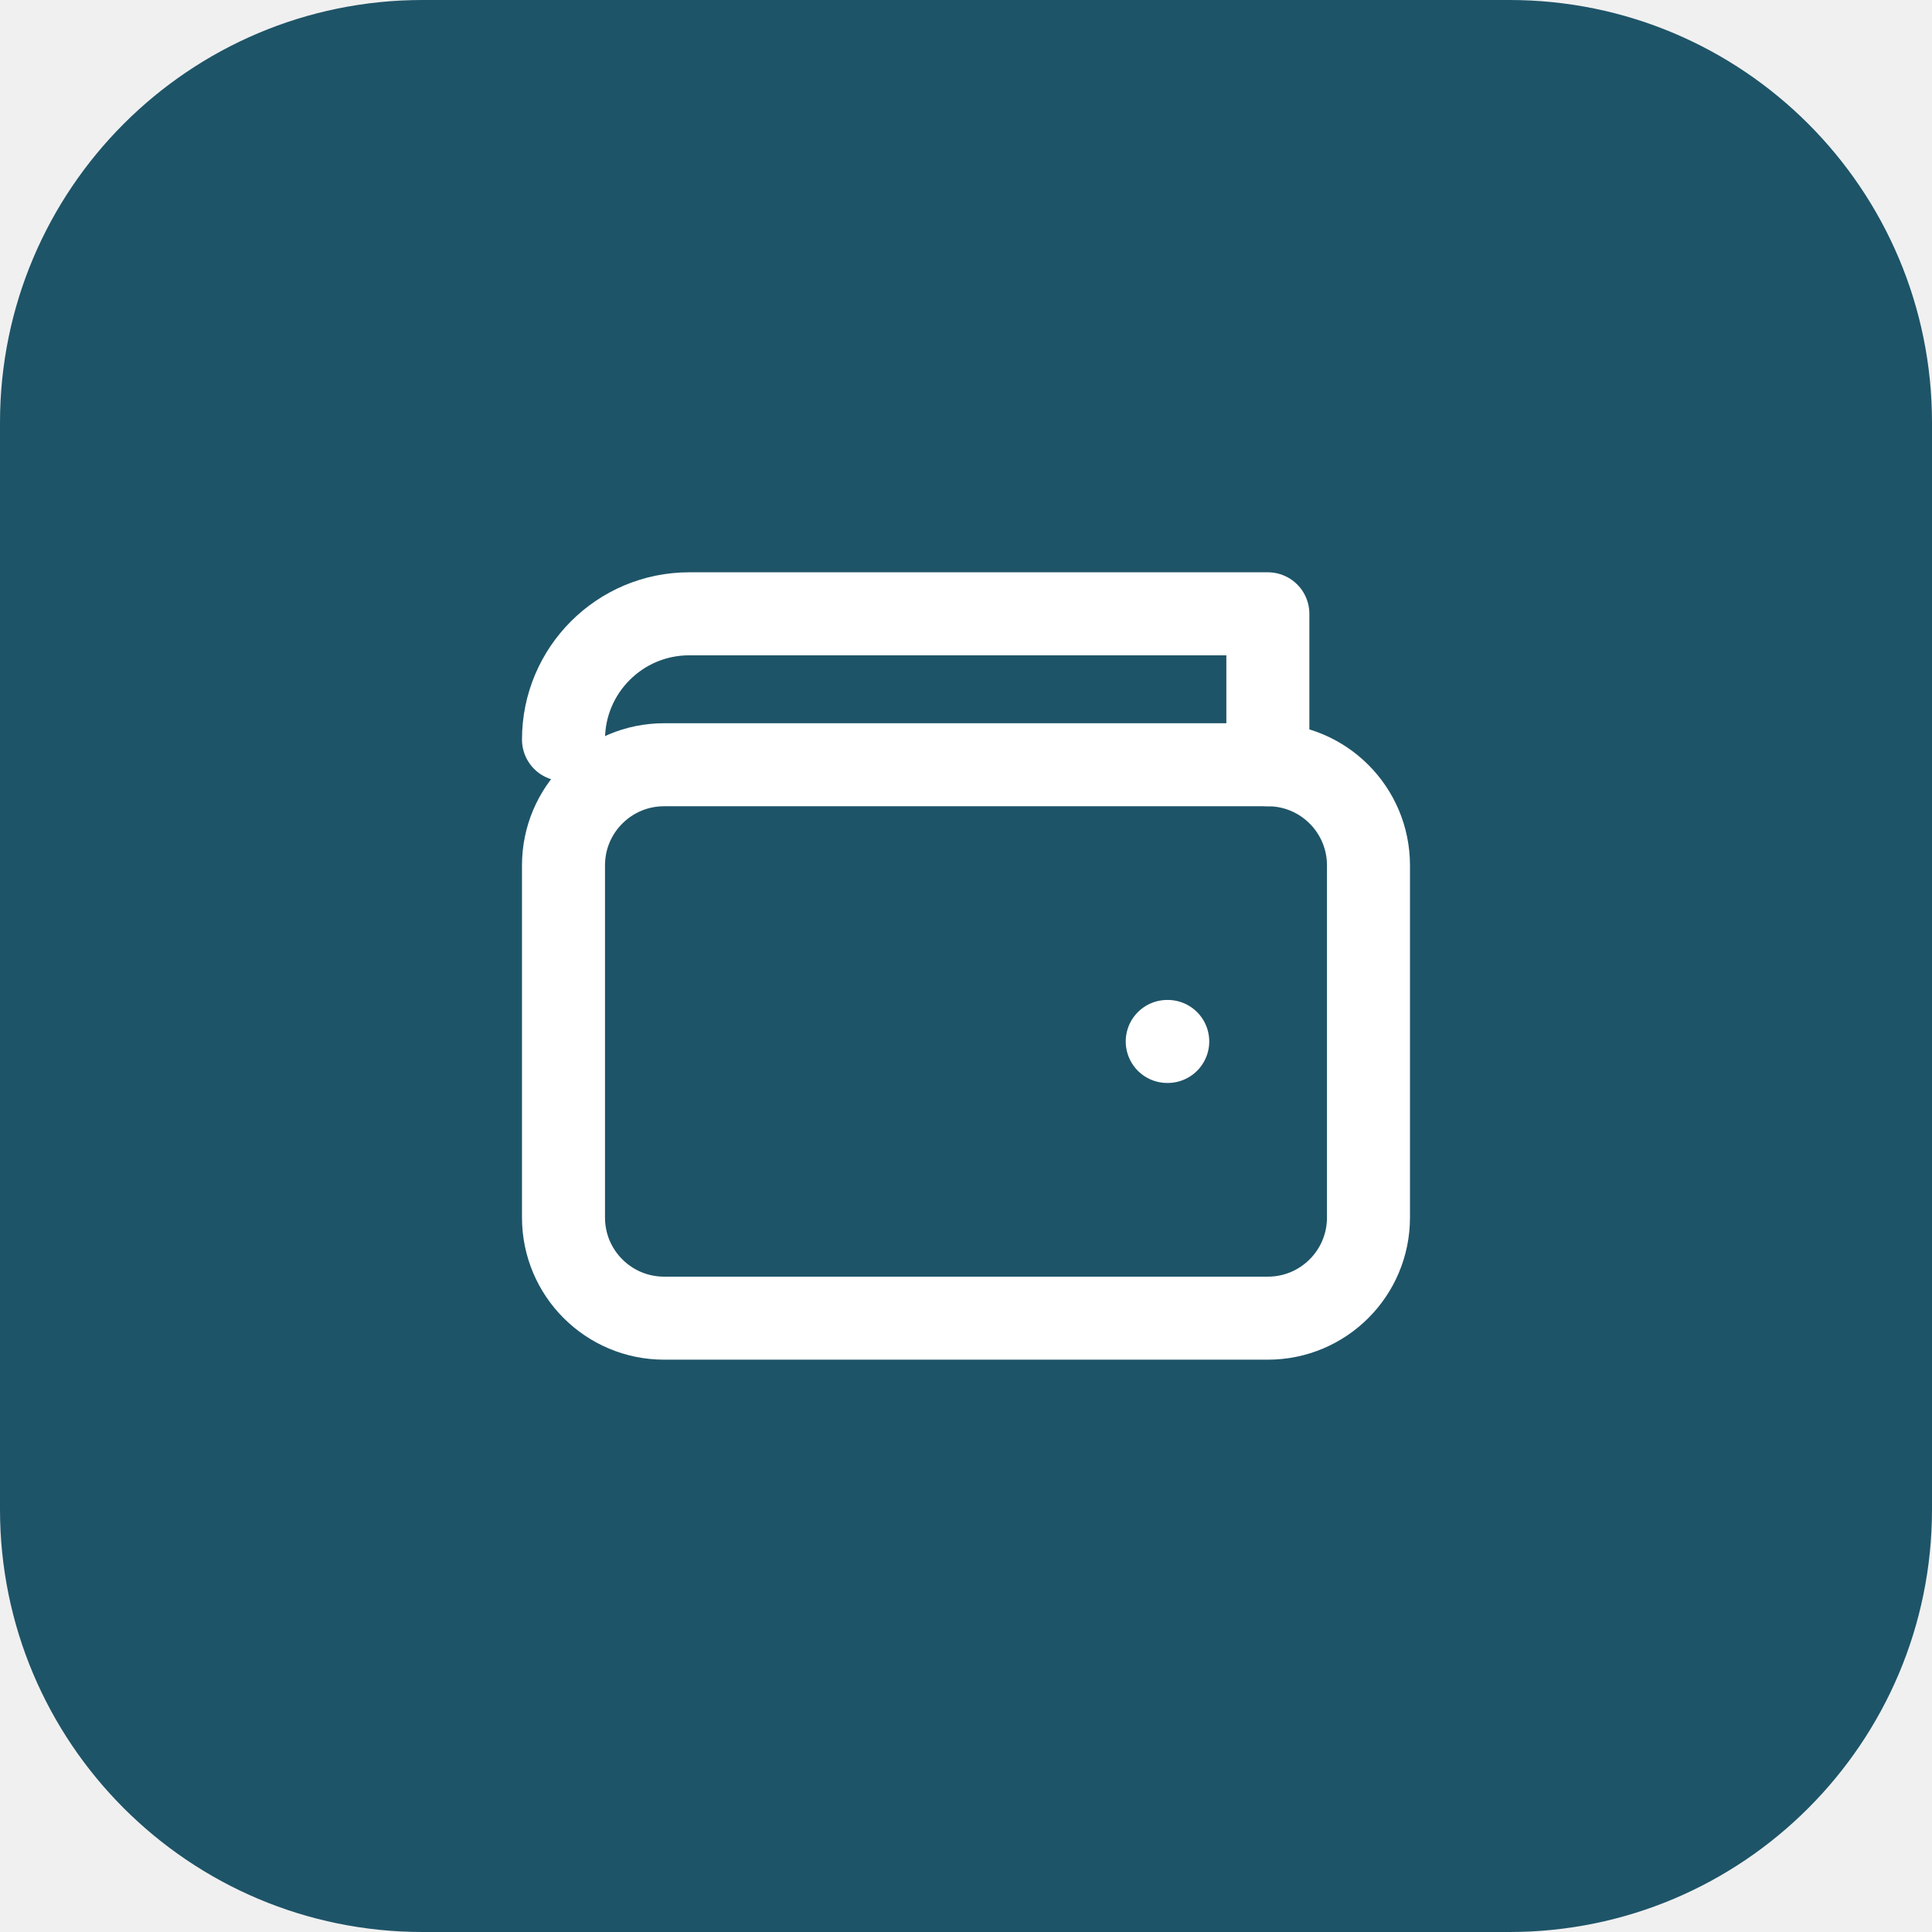
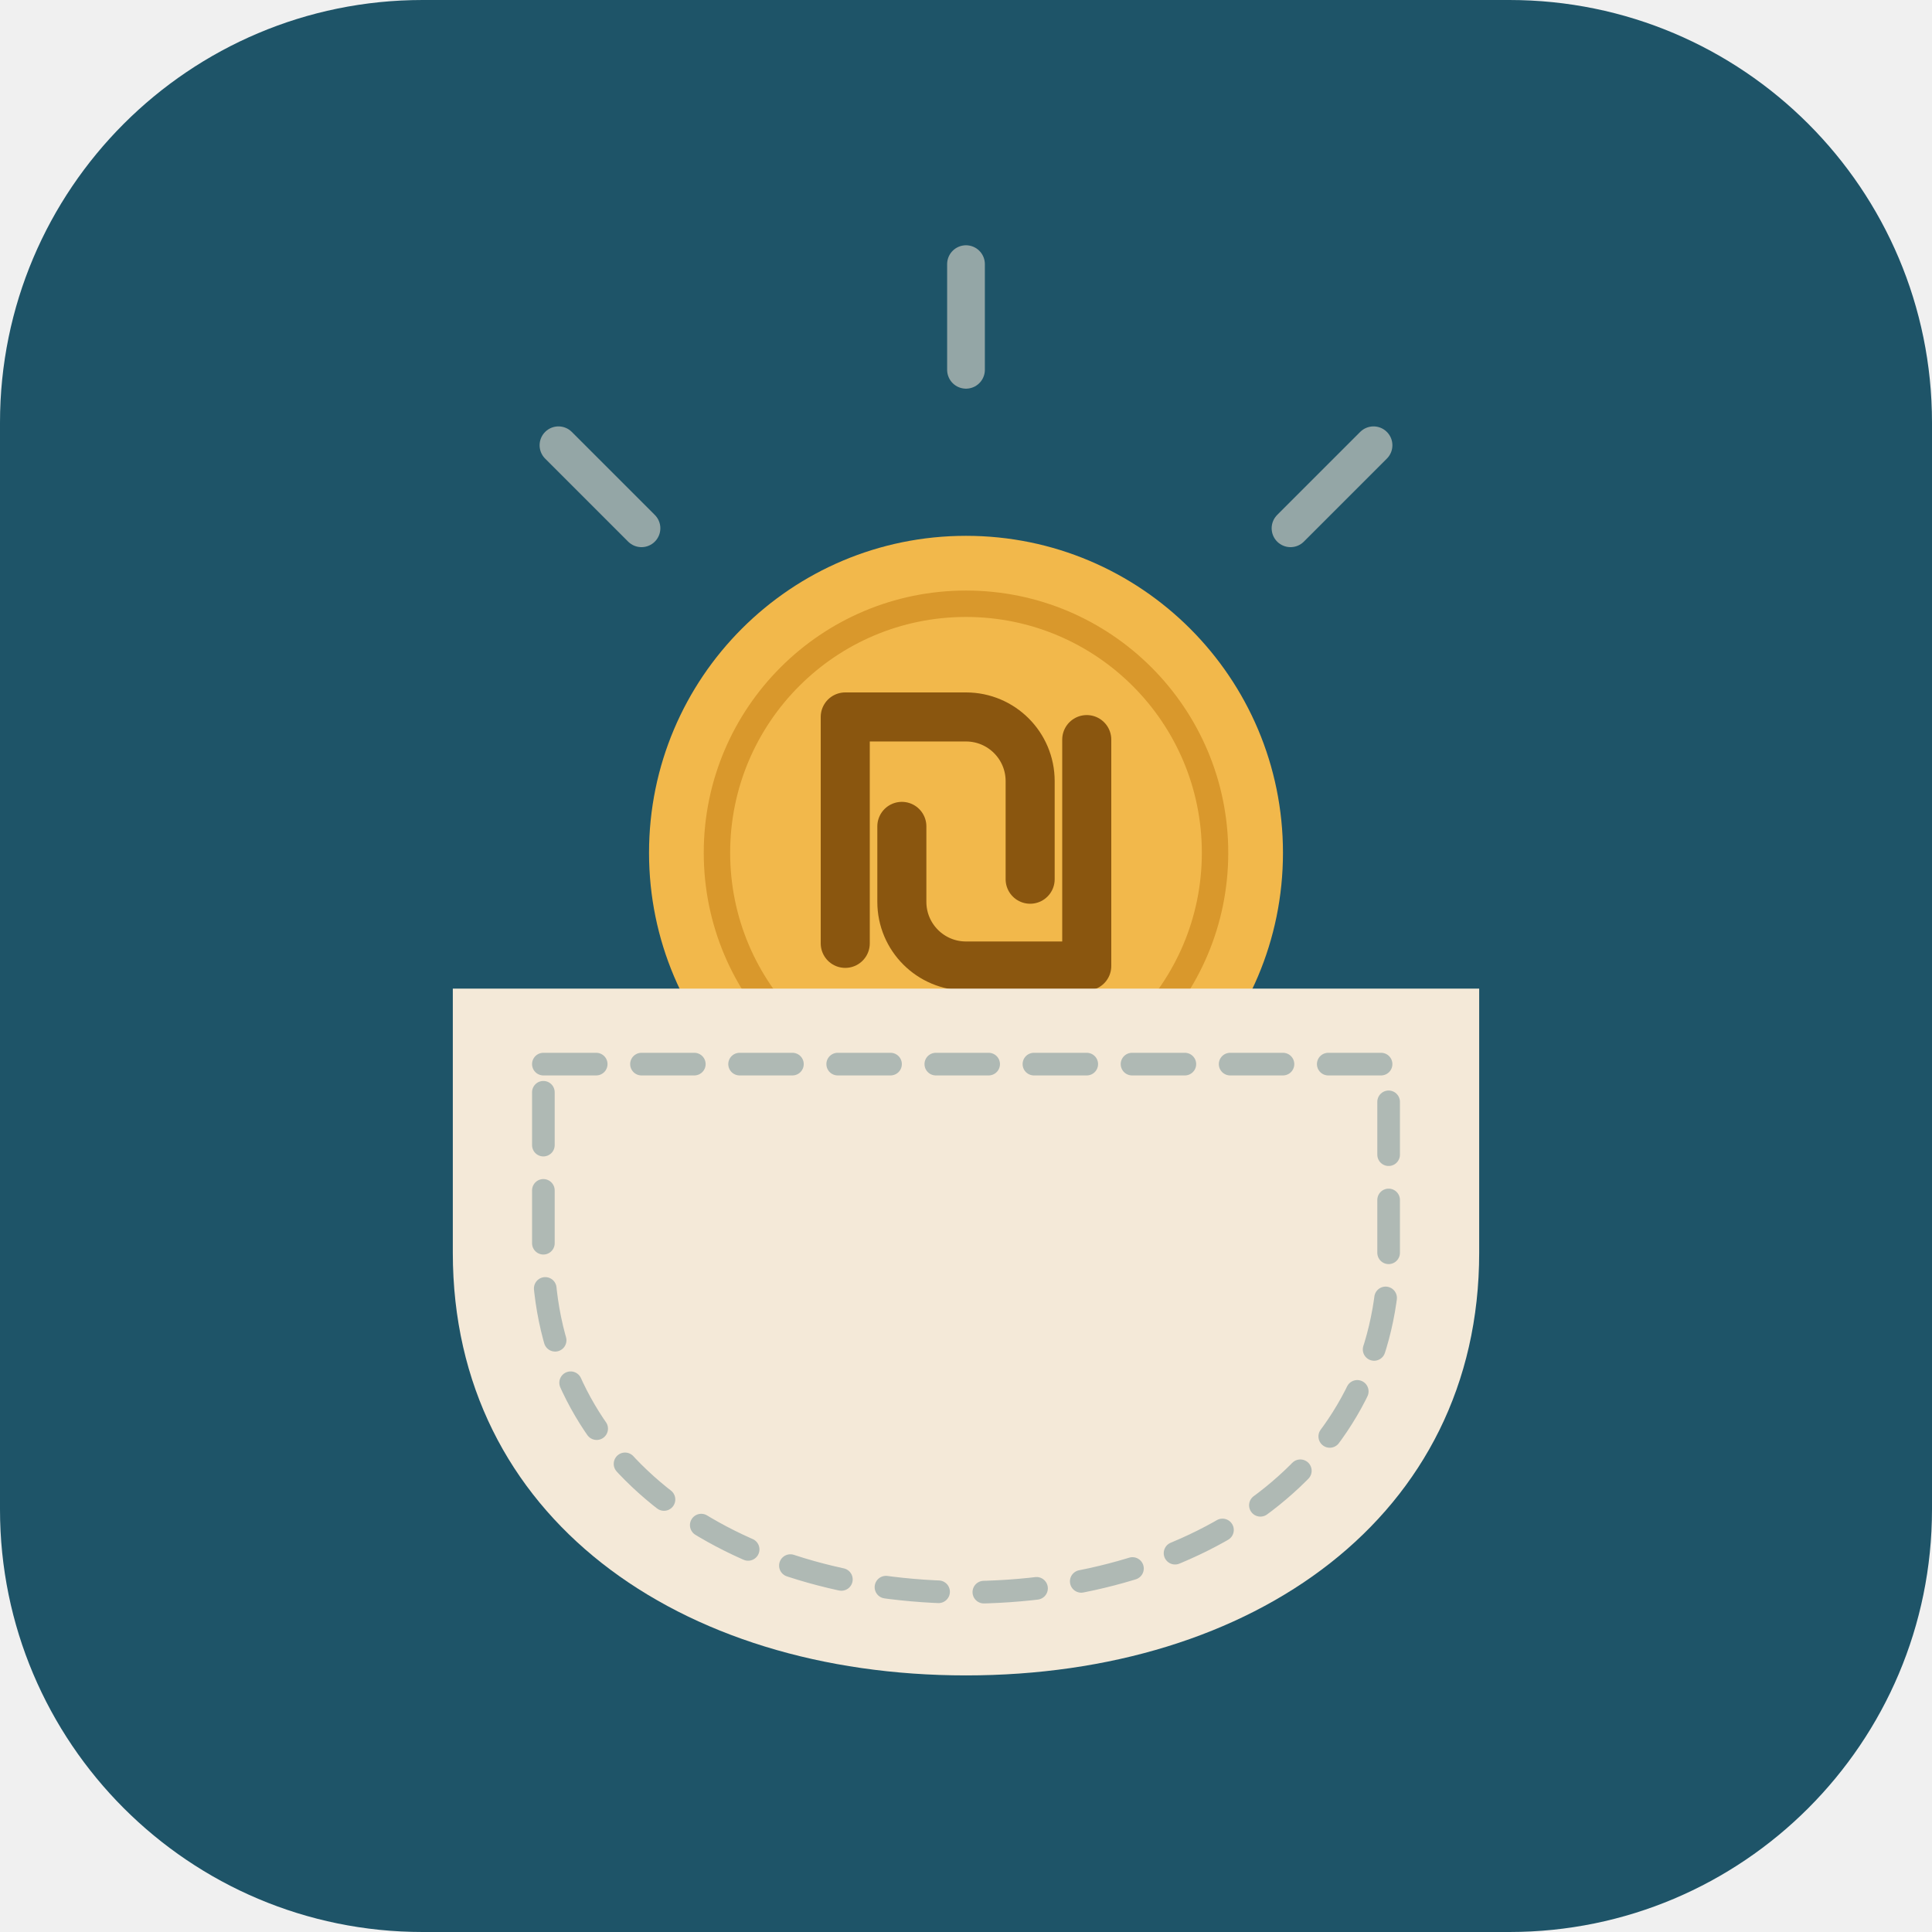
<svg xmlns="http://www.w3.org/2000/svg" viewBox="0 0 512 512">
  <rect width="512" height="512" rx="112" fill="#1E5468" />
-   <g fill="none" stroke="#FFFFFF" stroke-width="1.65" stroke-linecap="round" stroke-linejoin="round" transform="translate(96 96) scale(13.333)">
-     <path d="M4 7.5A2.5 2.5 0 0 1 6.5 5H18v3" />
-     <rect x="4" y="8" width="16" height="11" rx="2" stroke-width="1.65" />
-     <path d="M16 13.5h.01" />
+   <g stroke="#F4E9D8" stroke-width="10" stroke-linecap="round" opacity=".55">
+     <path d="M148 118l22 22M364 118l-22 22M256 70v28" />
  </g>
+   <circle cx="256" cy="226" r="84" fill="#F2B84B" />
+   <circle cx="256" cy="226" r="66" fill="none" stroke="#D9982C" stroke-width="7" />
+   <g fill="none" stroke="#8A560F" stroke-width="13" stroke-linecap="round" stroke-linejoin="round">
+     <path d="M224 250V190h32a17 17 0 0 1 17 17v26" />
+     <path d="M288 196v60h-32a17 17 0 0 1-17-17v-20" />
+   </g>
+   <path d="M120 262h272v70c0 70-60 112-136 112s-136-42-136-112z" fill="#F4E9D8" />
+   <path d="M144 282h224v50c0 56-50 90-112 90s-112-34-112-90z" fill="none" stroke="#1E5468" stroke-opacity=".32" stroke-width="6" stroke-dasharray="14 12" stroke-linecap="round" />
</svg>
